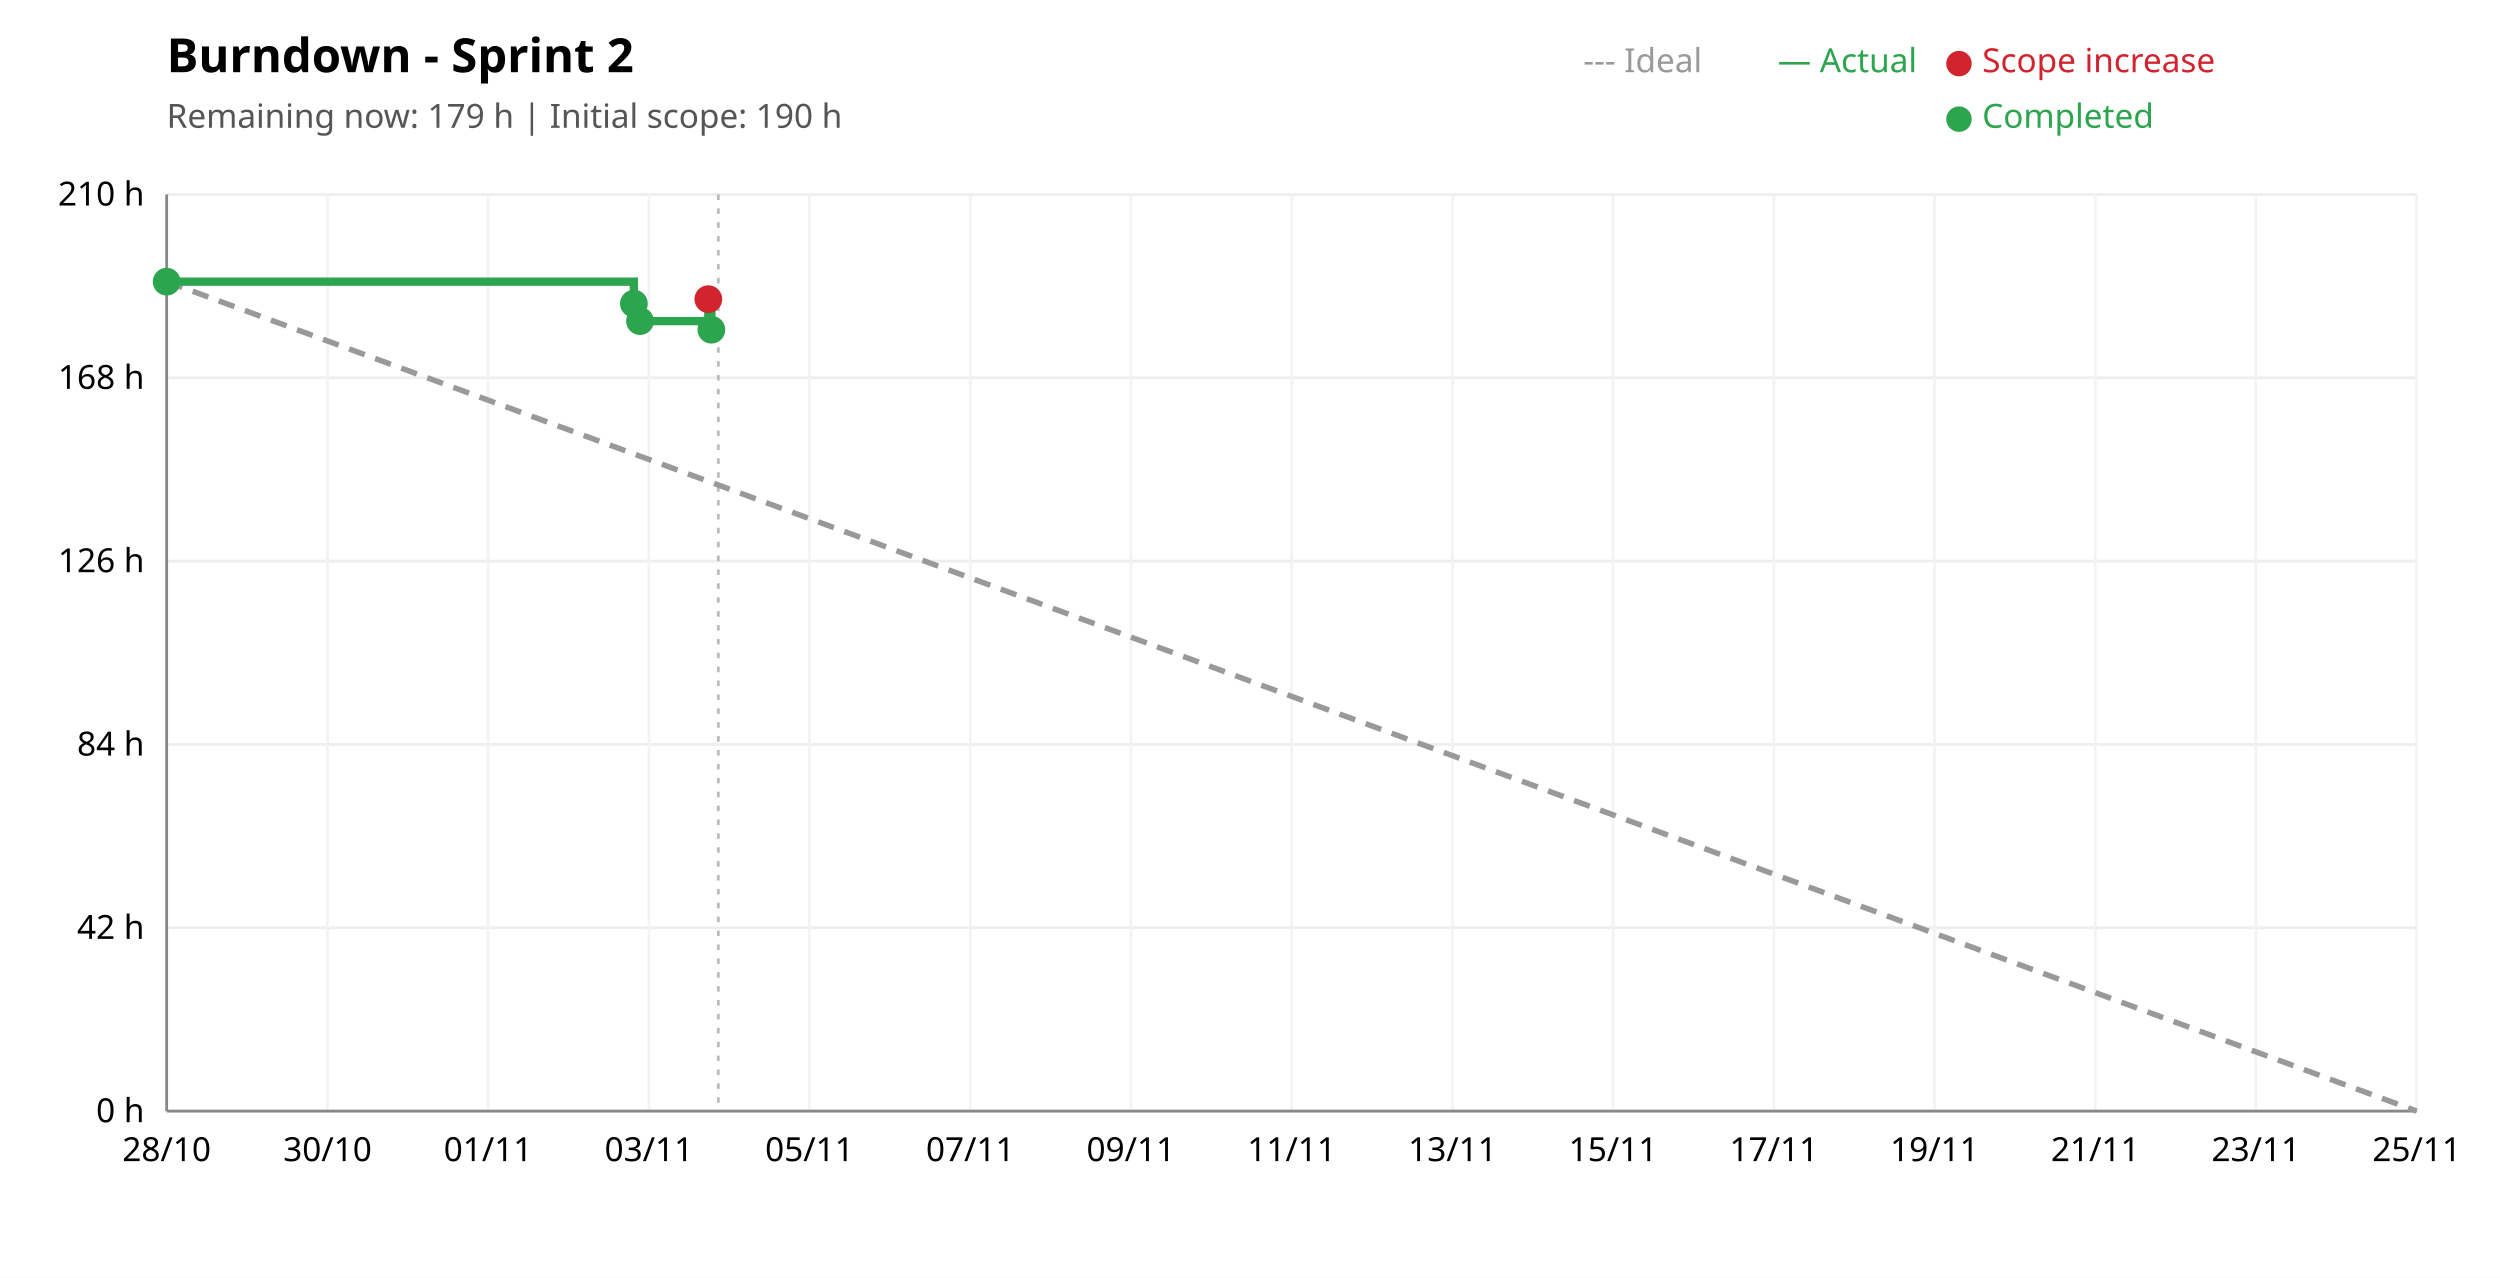
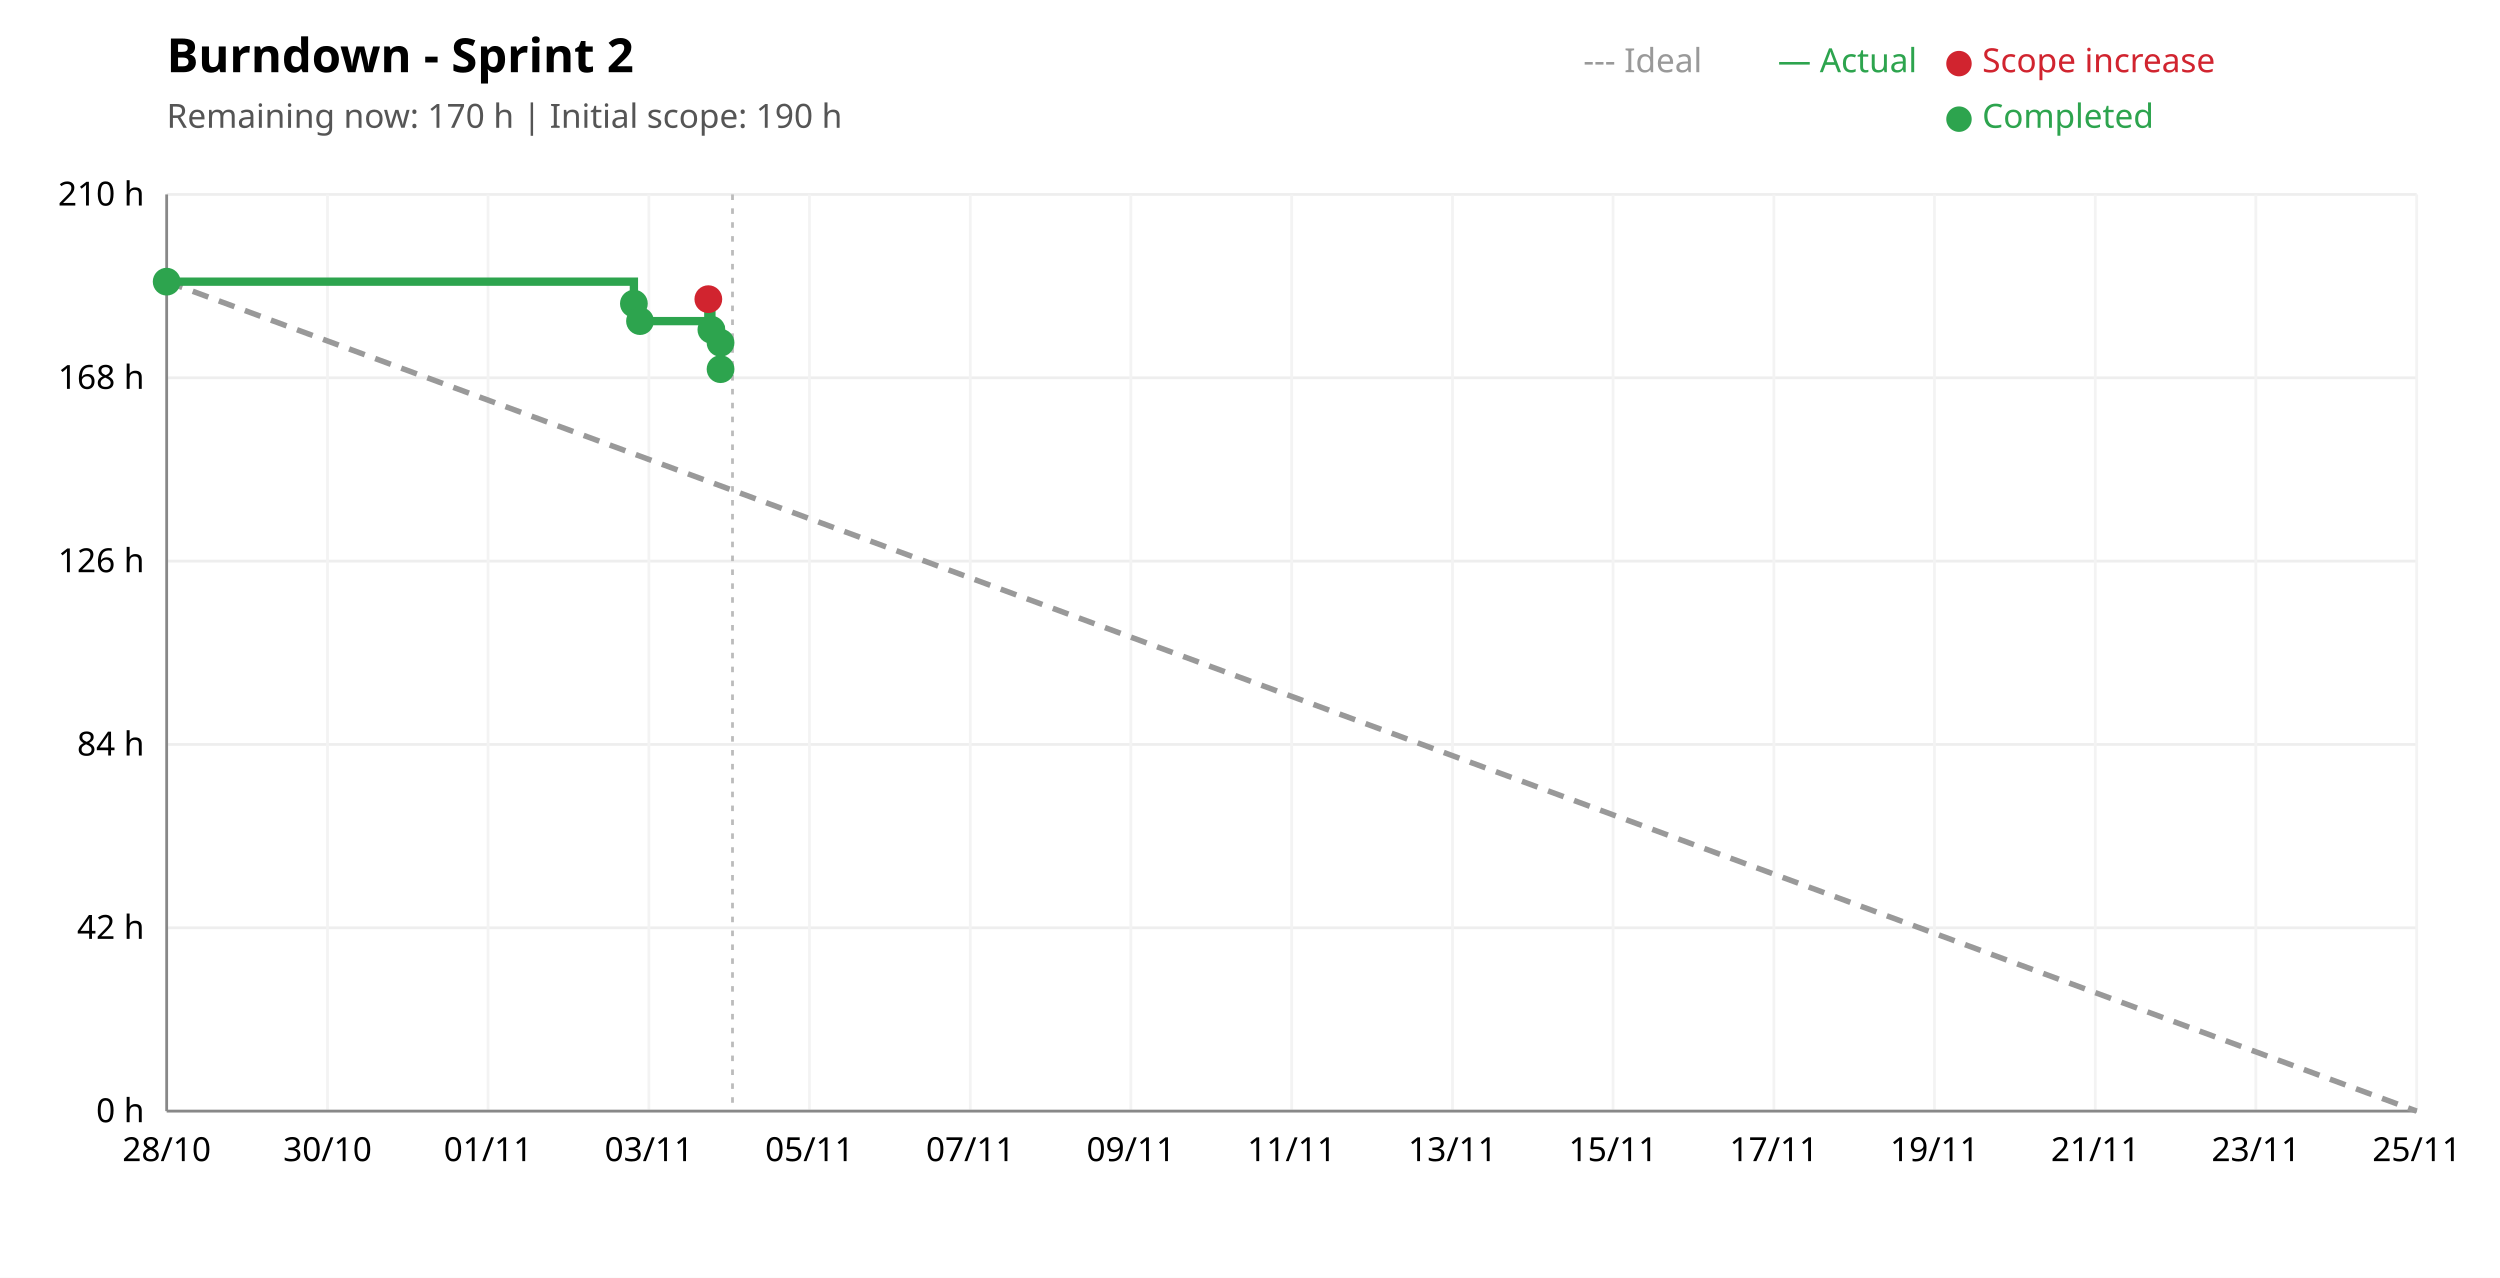
<svg xmlns="http://www.w3.org/2000/svg" width="900" height="460" font-family="sans-serif" font-size="12">
  <rect width="100%" height="100%" fill="white" />
  <text x="60" y="26" font-size="17" font-weight="bold">Burndown - Sprint 2</text>
-   <text x="60" y="46" fill="#555">Remaining now: 179 h  |  Initial scope: 190 h</text>
+   <text x="60" y="46" fill="#555">Remaining now: 170 h  |  Initial scope: 190 h</text>
  <line x1="60" y1="400.0" x2="870" y2="400.0" stroke="#eee" />
  <text x="52" y="404.0" text-anchor="end">0 h</text>
  <line x1="60" y1="334.0" x2="870" y2="334.0" stroke="#eee" />
  <text x="52" y="338.0" text-anchor="end">42 h</text>
  <line x1="60" y1="268.0" x2="870" y2="268.0" stroke="#eee" />
  <text x="52" y="272.0" text-anchor="end">84 h</text>
  <line x1="60" y1="202.0" x2="870" y2="202.0" stroke="#eee" />
  <text x="52" y="206.0" text-anchor="end">126 h</text>
  <line x1="60" y1="136.0" x2="870" y2="136.0" stroke="#eee" />
  <text x="52" y="140.0" text-anchor="end">168 h</text>
  <line x1="60" y1="70.0" x2="870" y2="70.0" stroke="#eee" />
  <text x="52" y="74.0" text-anchor="end">210 h</text>
  <line x1="60.0" y1="70" x2="60.0" y2="400" stroke="#f3f3f3" />
  <text x="60.0" y="418" text-anchor="middle">28/10</text>
  <line x1="117.9" y1="70" x2="117.9" y2="400" stroke="#f3f3f3" />
  <text x="117.9" y="418" text-anchor="middle">30/10</text>
  <line x1="175.7" y1="70" x2="175.7" y2="400" stroke="#f3f3f3" />
  <text x="175.7" y="418" text-anchor="middle">01/11</text>
  <line x1="233.6" y1="70" x2="233.6" y2="400" stroke="#f3f3f3" />
  <text x="233.6" y="418" text-anchor="middle">03/11</text>
  <line x1="291.4" y1="70" x2="291.4" y2="400" stroke="#f3f3f3" />
  <text x="291.4" y="418" text-anchor="middle">05/11</text>
  <line x1="349.3" y1="70" x2="349.3" y2="400" stroke="#f3f3f3" />
  <text x="349.3" y="418" text-anchor="middle">07/11</text>
  <line x1="407.1" y1="70" x2="407.1" y2="400" stroke="#f3f3f3" />
  <text x="407.1" y="418" text-anchor="middle">09/11</text>
  <line x1="465.0" y1="70" x2="465.0" y2="400" stroke="#f3f3f3" />
  <text x="465.0" y="418" text-anchor="middle">11/11</text>
  <line x1="522.9" y1="70" x2="522.9" y2="400" stroke="#f3f3f3" />
  <text x="522.9" y="418" text-anchor="middle">13/11</text>
  <line x1="580.7" y1="70" x2="580.7" y2="400" stroke="#f3f3f3" />
  <text x="580.7" y="418" text-anchor="middle">15/11</text>
  <line x1="638.6" y1="70" x2="638.6" y2="400" stroke="#f3f3f3" />
  <text x="638.6" y="418" text-anchor="middle">17/11</text>
  <line x1="696.4" y1="70" x2="696.4" y2="400" stroke="#f3f3f3" />
  <text x="696.4" y="418" text-anchor="middle">19/11</text>
  <line x1="754.3" y1="70" x2="754.3" y2="400" stroke="#f3f3f3" />
  <text x="754.3" y="418" text-anchor="middle">21/11</text>
  <line x1="812.1" y1="70" x2="812.1" y2="400" stroke="#f3f3f3" />
  <text x="812.1" y="418" text-anchor="middle">23/11</text>
  <line x1="870.0" y1="70" x2="870.0" y2="400" stroke="#f3f3f3" />
  <text x="870.0" y="418" text-anchor="middle">25/11</text>
  <line x1="60" y1="400" x2="870" y2="400" stroke="#888" />
  <line x1="60" y1="70" x2="60" y2="400" stroke="#888" />
-   <line x1="258.6" y1="70" x2="258.6" y2="400" stroke="#bbb" stroke-dasharray="2 3" />
+   <line x1="263.7" y1="70" x2="263.7" y2="400" stroke="#bbb" stroke-dasharray="2 3" />
  <polyline points="60.0,101.4 870.0,400.0" fill="none" stroke="#999" stroke-dasharray="6 4" stroke-width="2" />
-   <polyline points="60.0,101.4 228.2,101.4 228.2,109.3 230.4,109.3 230.4,115.6 255.0,115.6 255.0,107.7 256.1,107.7 256.1,118.7 258.6,118.7" fill="none" stroke="#2da44e" stroke-width="3" />
+   <polyline points="60.0,101.4 228.2,101.4 228.2,109.3 230.4,109.3 230.4,115.6 255.0,115.6 255.0,107.7 256.1,107.7 256.1,118.7 259.4,118.7 259.4,123.4 259.4,123.4 259.4,132.9 263.7,132.9" fill="none" stroke="#2da44e" stroke-width="3" />
  <circle cx="228.2" cy="109.3" r="5" fill="#2da44e" />
  <circle cx="230.4" cy="115.6" r="5" fill="#2da44e" />
  <circle cx="255.0" cy="107.7" r="5" fill="#d1242f" />
  <circle cx="256.1" cy="118.7" r="5" fill="#2da44e" />
+   <circle cx="259.4" cy="123.4" r="5" fill="#2da44e" />
+   <circle cx="259.4" cy="132.9" r="5" fill="#2da44e" />
  <circle cx="60.0" cy="101.4" r="5" fill="#2da44e" />
  <text x="570" y="26" fill="#999">--- Ideal</text>
  <text x="640" y="26" fill="#2da44e">— Actual</text>
  <text x="700" y="26" fill="#d1242f">● Scope increase</text>
  <text x="700" y="46" fill="#2da44e">● Completed</text>
</svg>
